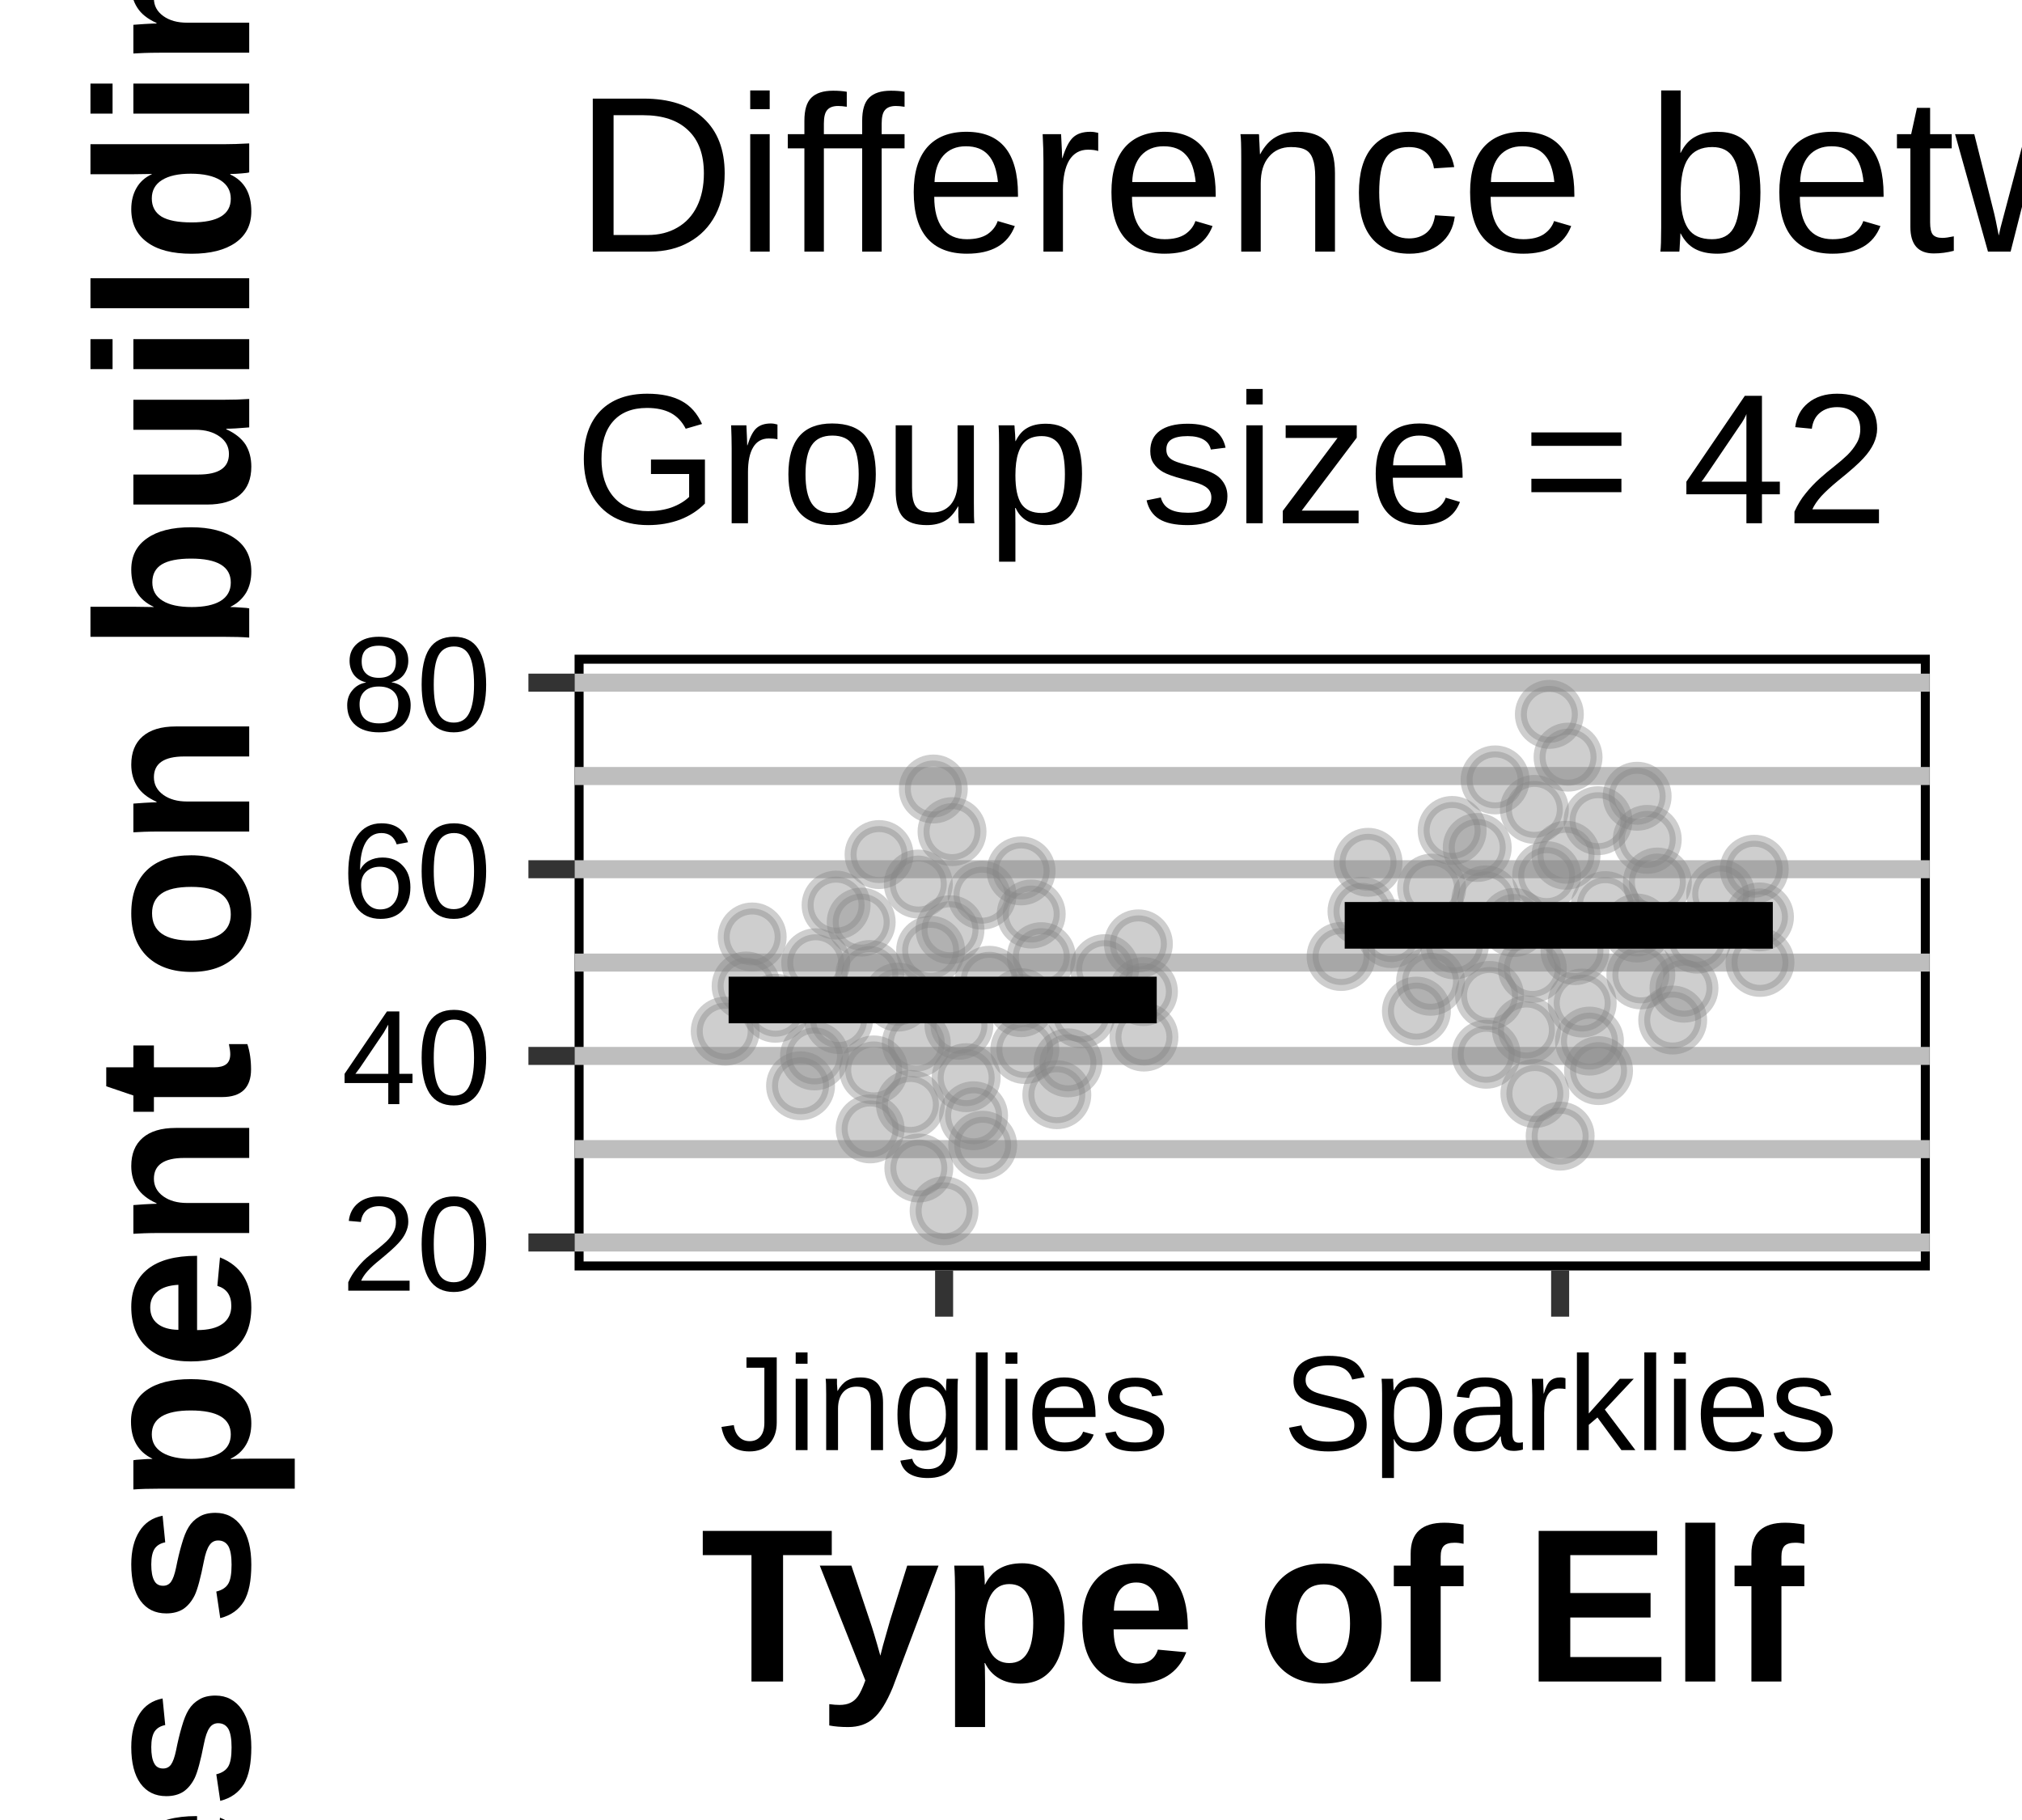
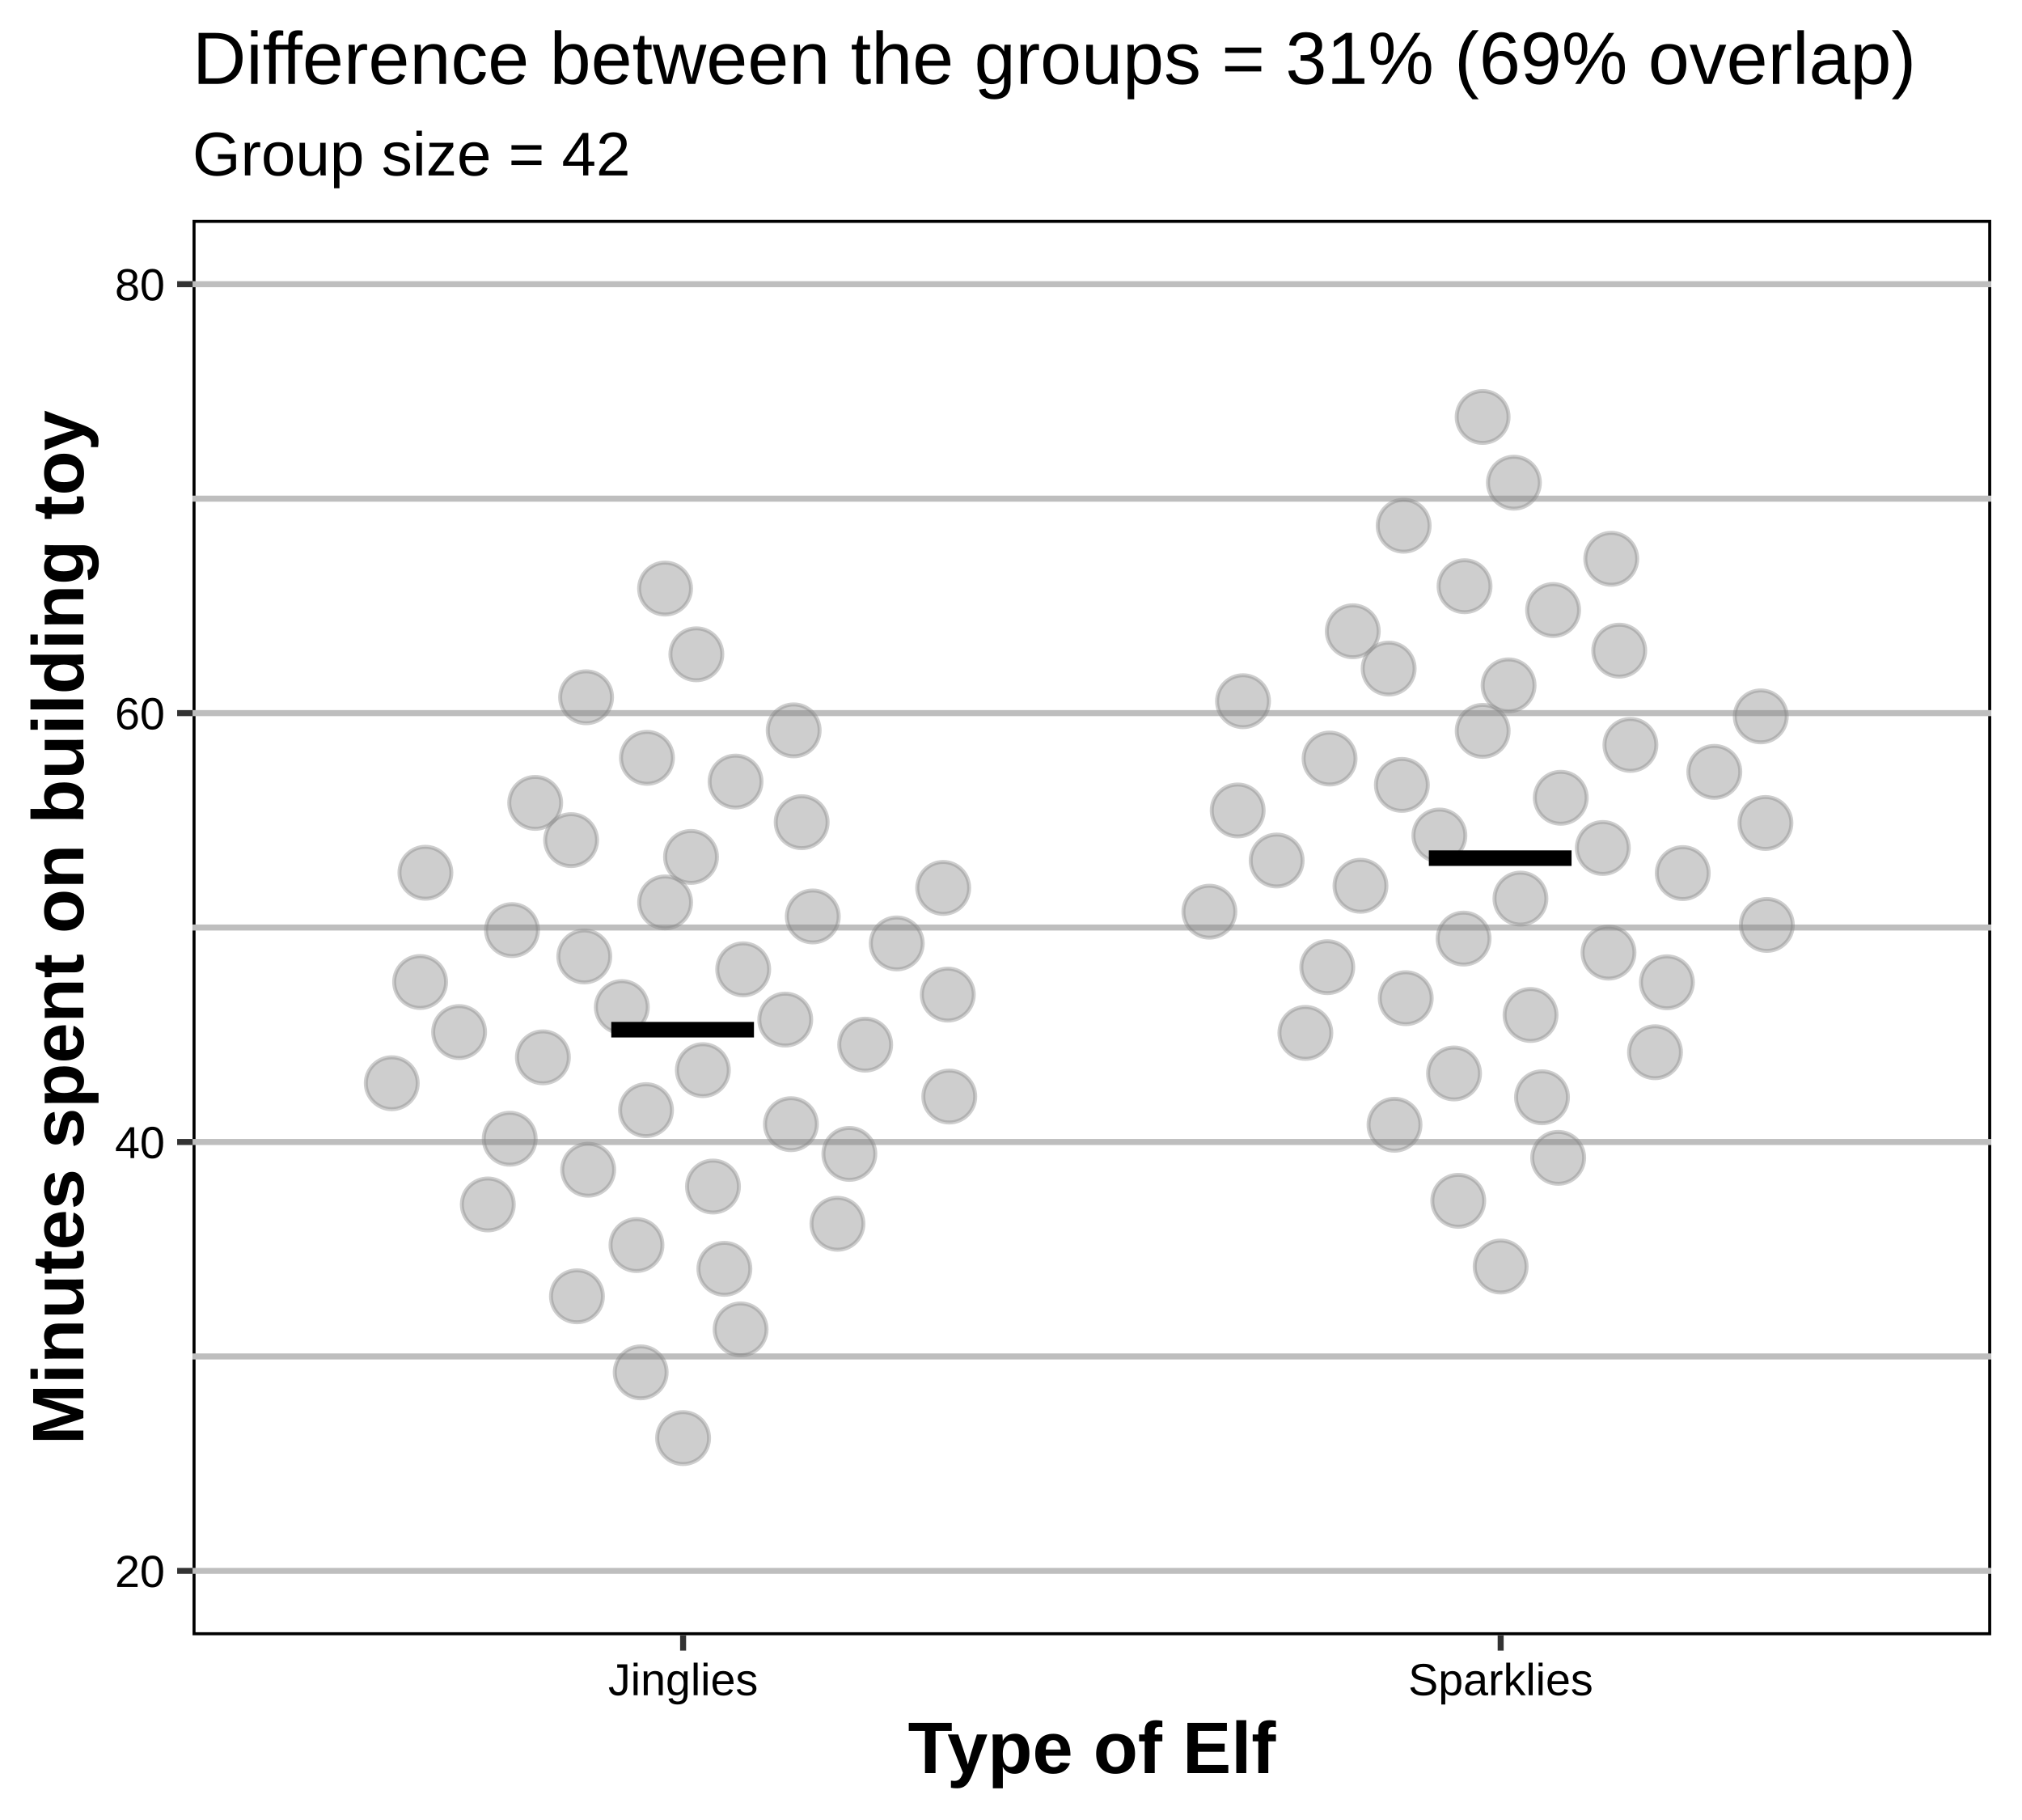
- <svg xmlns="http://www.w3.org/2000/svg" class="svglite" width="120.00pt" height="108.00pt" viewBox="0 0 120.00 108.00">
+ <svg xmlns="http://www.w3.org/2000/svg" class="svglite" width="360.00pt" height="324.00pt" viewBox="0 0 360.00 324.00">
  <defs>
    <style type="text/css">
    .svglite line, .svglite polyline, .svglite polygon, .svglite path, .svglite rect, .svglite circle {
      fill: none;
      stroke: #000000;
      stroke-linecap: round;
      stroke-linejoin: round;
      stroke-miterlimit: 10.00;
    }
-     .svglite text {
-       white-space: pre;
-     }
  </style>
  </defs>
  <rect width="100%" height="100%" style="stroke: none; fill: #FFFFFF;" />
  <defs>
-     <clipPath id="cpMC4wMHwxMjAuMDB8MC4wMHwxMDguMDA=">
-       <rect x="0.00" y="0.00" width="120.00" height="108.00" />
+     <clipPath id="cpMC4wMHwzNjAuMDB8MC4wMHwzMjQuMDA=">
+       <rect x="0.00" y="0.00" width="360.00" height="324.00" />
    </clipPath>
  </defs>
-   <g clip-path="url(#cpMC4wMHwxMjAuMDB8MC4wMHwxMDguMDA=)">
-     <rect x="0.00" y="-0" width="120.00" height="108.00" style="stroke-width: 1.07; stroke: #FFFFFF; fill: #FFFFFF;" />
+   <g clip-path="url(#cpMC4wMHwzNjAuMDB8MC4wMHwzMjQuMDA=)">
+     <rect x="0" y="0.00" width="360.00" height="324.00" style="stroke-width: 1.07; stroke: #FFFFFF; fill: #FFFFFF;" />
  </g>
  <defs>
-     <clipPath id="cpMzQuMTB8MTE0LjUyfDM4Ljg1fDc1LjM5">
-       <rect x="34.10" y="38.85" width="80.43" height="36.54" />
+     <clipPath id="cpMzQuMjh8MzU0LjUyfDM5LjE0fDI5MS4xMQ==">
+       <rect x="34.28" y="39.14" width="320.24" height="251.97" />
    </clipPath>
  </defs>
-   <g clip-path="url(#cpMzQuMTB8MTE0LjUyfDM4Ljg1fDc1LjM5)">
-     <rect x="34.10" y="38.85" width="80.43" height="36.54" style="stroke-width: 1.07; fill: #FFFFFF;" />
-     <polyline points="34.10,68.19 114.52,68.19 " style="stroke-width: 1.07; stroke: #BEBEBE; stroke-linecap: butt;" />
-     <polyline points="34.10,57.12 114.52,57.12 " style="stroke-width: 1.07; stroke: #BEBEBE; stroke-linecap: butt;" />
-     <polyline points="34.10,46.05 114.52,46.05 " style="stroke-width: 1.07; stroke: #BEBEBE; stroke-linecap: butt;" />
-     <polyline points="34.10,73.73 114.52,73.73 " style="stroke-width: 1.07; stroke: #BEBEBE; stroke-linecap: butt;" />
-     <polyline points="34.10,62.66 114.52,62.66 " style="stroke-width: 1.07; stroke: #BEBEBE; stroke-linecap: butt;" />
-     <polyline points="34.10,51.58 114.52,51.58 " style="stroke-width: 1.07; stroke: #BEBEBE; stroke-linecap: butt;" />
-     <polyline points="34.10,40.51 114.52,40.51 " style="stroke-width: 1.07; stroke: #BEBEBE; stroke-linecap: butt;" />
-     <circle cx="56.03" cy="71.85" r="1.69" style="stroke-width: 0.71; stroke: #848484; stroke-opacity: 0.40; fill: #848484; fill-opacity: 0.40;" />
-     <circle cx="54.53" cy="69.31" r="1.69" style="stroke-width: 0.71; stroke: #848484; stroke-opacity: 0.40; fill: #848484; fill-opacity: 0.40;" />
-     <circle cx="58.32" cy="67.96" r="1.69" style="stroke-width: 0.71; stroke: #848484; stroke-opacity: 0.40; fill: #848484; fill-opacity: 0.40;" />
-     <circle cx="51.64" cy="66.99" r="1.69" style="stroke-width: 0.71; stroke: #848484; stroke-opacity: 0.40; fill: #848484; fill-opacity: 0.40;" />
-     <circle cx="57.78" cy="66.21" r="1.69" style="stroke-width: 0.71; stroke: #848484; stroke-opacity: 0.40; fill: #848484; fill-opacity: 0.40;" />
-     <circle cx="54.03" cy="65.54" r="1.69" style="stroke-width: 0.71; stroke: #848484; stroke-opacity: 0.40; fill: #848484; fill-opacity: 0.40;" />
-     <circle cx="62.72" cy="64.96" r="1.69" style="stroke-width: 0.71; stroke: #848484; stroke-opacity: 0.40; fill: #848484; fill-opacity: 0.40;" />
-     <circle cx="47.51" cy="64.43" r="1.69" style="stroke-width: 0.71; stroke: #848484; stroke-opacity: 0.40; fill: #848484; fill-opacity: 0.40;" />
-     <circle cx="57.34" cy="63.95" r="1.69" style="stroke-width: 0.71; stroke: #848484; stroke-opacity: 0.40; fill: #848484; fill-opacity: 0.40;" />
-     <circle cx="51.85" cy="63.49" r="1.69" style="stroke-width: 0.71; stroke: #848484; stroke-opacity: 0.40; fill: #848484; fill-opacity: 0.40;" />
-     <circle cx="63.38" cy="63.07" r="1.69" style="stroke-width: 0.71; stroke: #848484; stroke-opacity: 0.40; fill: #848484; fill-opacity: 0.40;" />
-     <circle cx="48.34" cy="62.66" r="1.69" style="stroke-width: 0.71; stroke: #848484; stroke-opacity: 0.40; fill: #848484; fill-opacity: 0.40;" />
-     <circle cx="60.82" cy="62.28" r="1.69" style="stroke-width: 0.71; stroke: #848484; stroke-opacity: 0.40; fill: #848484; fill-opacity: 0.40;" />
-     <circle cx="54.38" cy="61.90" r="1.69" style="stroke-width: 0.71; stroke: #848484; stroke-opacity: 0.40; fill: #848484; fill-opacity: 0.40;" />
-     <circle cx="67.89" cy="61.54" r="1.69" style="stroke-width: 0.71; stroke: #848484; stroke-opacity: 0.40; fill: #848484; fill-opacity: 0.40;" />
-     <circle cx="43.04" cy="61.19" r="1.69" style="stroke-width: 0.71; stroke: #848484; stroke-opacity: 0.40; fill: #848484; fill-opacity: 0.40;" />
-     <circle cx="56.91" cy="60.84" r="1.69" style="stroke-width: 0.71; stroke: #848484; stroke-opacity: 0.40; fill: #848484; fill-opacity: 0.40;" />
-     <circle cx="49.77" cy="60.50" r="1.69" style="stroke-width: 0.71; stroke: #848484; stroke-opacity: 0.40; fill: #848484; fill-opacity: 0.40;" />
-     <circle cx="64.17" cy="60.16" r="1.69" style="stroke-width: 0.71; stroke: #848484; stroke-opacity: 0.40; fill: #848484; fill-opacity: 0.40;" />
-     <circle cx="46.02" cy="59.83" r="1.69" style="stroke-width: 0.71; stroke: #848484; stroke-opacity: 0.40; fill: #848484; fill-opacity: 0.40;" />
-     <circle cx="60.60" cy="59.50" r="1.69" style="stroke-width: 0.71; stroke: #848484; stroke-opacity: 0.40; fill: #848484; fill-opacity: 0.40;" />
-     <circle cx="53.29" cy="59.17" r="1.69" style="stroke-width: 0.71; stroke: #848484; stroke-opacity: 0.40; fill: #848484; fill-opacity: 0.40;" />
-     <circle cx="67.86" cy="58.84" r="1.69" style="stroke-width: 0.71; stroke: #848484; stroke-opacity: 0.40; fill: #848484; fill-opacity: 0.40;" />
-     <circle cx="44.28" cy="58.51" r="1.69" style="stroke-width: 0.71; stroke: #848484; stroke-opacity: 0.40; fill: #848484; fill-opacity: 0.40;" />
-     <circle cx="58.71" cy="58.17" r="1.69" style="stroke-width: 0.71; stroke: #848484; stroke-opacity: 0.40; fill: #848484; fill-opacity: 0.40;" />
-     <circle cx="51.62" cy="57.83" r="1.69" style="stroke-width: 0.71; stroke: #848484; stroke-opacity: 0.40; fill: #848484; fill-opacity: 0.40;" />
-     <circle cx="65.56" cy="57.48" r="1.69" style="stroke-width: 0.71; stroke: #848484; stroke-opacity: 0.40; fill: #848484; fill-opacity: 0.40;" />
-     <circle cx="48.41" cy="57.13" r="1.69" style="stroke-width: 0.71; stroke: #848484; stroke-opacity: 0.40; fill: #848484; fill-opacity: 0.40;" />
-     <circle cx="61.80" cy="56.77" r="1.69" style="stroke-width: 0.71; stroke: #848484; stroke-opacity: 0.40; fill: #848484; fill-opacity: 0.40;" />
-     <circle cx="55.23" cy="56.39" r="1.69" style="stroke-width: 0.71; stroke: #848484; stroke-opacity: 0.40; fill: #848484; fill-opacity: 0.40;" />
-     <circle cx="67.56" cy="56.01" r="1.69" style="stroke-width: 0.71; stroke: #848484; stroke-opacity: 0.40; fill: #848484; fill-opacity: 0.40;" />
-     <circle cx="44.64" cy="55.60" r="1.69" style="stroke-width: 0.71; stroke: #848484; stroke-opacity: 0.40; fill: #848484; fill-opacity: 0.40;" />
-     <circle cx="56.38" cy="55.17" r="1.69" style="stroke-width: 0.71; stroke: #848484; stroke-opacity: 0.40; fill: #848484; fill-opacity: 0.40;" />
-     <circle cx="51.11" cy="54.72" r="1.69" style="stroke-width: 0.71; stroke: #848484; stroke-opacity: 0.40; fill: #848484; fill-opacity: 0.40;" />
-     <circle cx="61.20" cy="54.24" r="1.69" style="stroke-width: 0.71; stroke: #848484; stroke-opacity: 0.40; fill: #848484; fill-opacity: 0.40;" />
-     <circle cx="49.62" cy="53.71" r="1.69" style="stroke-width: 0.71; stroke: #848484; stroke-opacity: 0.40; fill: #848484; fill-opacity: 0.40;" />
-     <circle cx="58.28" cy="53.12" r="1.69" style="stroke-width: 0.71; stroke: #848484; stroke-opacity: 0.40; fill: #848484; fill-opacity: 0.40;" />
-     <circle cx="54.50" cy="52.46" r="1.69" style="stroke-width: 0.71; stroke: #848484; stroke-opacity: 0.40; fill: #848484; fill-opacity: 0.40;" />
-     <circle cx="60.60" cy="51.68" r="1.69" style="stroke-width: 0.71; stroke: #848484; stroke-opacity: 0.40; fill: #848484; fill-opacity: 0.40;" />
-     <circle cx="52.17" cy="50.71" r="1.69" style="stroke-width: 0.71; stroke: #848484; stroke-opacity: 0.40; fill: #848484; fill-opacity: 0.40;" />
-     <circle cx="56.50" cy="49.35" r="1.69" style="stroke-width: 0.71; stroke: #848484; stroke-opacity: 0.40; fill: #848484; fill-opacity: 0.40;" />
-     <circle cx="55.39" cy="46.82" r="1.69" style="stroke-width: 0.71; stroke: #848484; stroke-opacity: 0.40; fill: #848484; fill-opacity: 0.40;" />
-     <circle cx="92.59" cy="67.42" r="1.69" style="stroke-width: 0.71; stroke: #848484; stroke-opacity: 0.40; fill: #848484; fill-opacity: 0.40;" />
-     <circle cx="91.09" cy="64.89" r="1.69" style="stroke-width: 0.71; stroke: #848484; stroke-opacity: 0.40; fill: #848484; fill-opacity: 0.40;" />
-     <circle cx="94.87" cy="63.53" r="1.69" style="stroke-width: 0.71; stroke: #848484; stroke-opacity: 0.40; fill: #848484; fill-opacity: 0.40;" />
-     <circle cx="88.20" cy="62.56" r="1.69" style="stroke-width: 0.71; stroke: #848484; stroke-opacity: 0.40; fill: #848484; fill-opacity: 0.40;" />
-     <circle cx="94.33" cy="61.78" r="1.69" style="stroke-width: 0.71; stroke: #848484; stroke-opacity: 0.40; fill: #848484; fill-opacity: 0.40;" />
-     <circle cx="90.59" cy="61.12" r="1.69" style="stroke-width: 0.71; stroke: #848484; stroke-opacity: 0.40; fill: #848484; fill-opacity: 0.40;" />
-     <circle cx="99.27" cy="60.53" r="1.69" style="stroke-width: 0.71; stroke: #848484; stroke-opacity: 0.40; fill: #848484; fill-opacity: 0.40;" />
-     <circle cx="84.06" cy="60.00" r="1.69" style="stroke-width: 0.71; stroke: #848484; stroke-opacity: 0.40; fill: #848484; fill-opacity: 0.40;" />
-     <circle cx="93.90" cy="59.52" r="1.69" style="stroke-width: 0.71; stroke: #848484; stroke-opacity: 0.40; fill: #848484; fill-opacity: 0.40;" />
-     <circle cx="88.40" cy="59.07" r="1.69" style="stroke-width: 0.71; stroke: #848484; stroke-opacity: 0.40; fill: #848484; fill-opacity: 0.40;" />
-     <circle cx="99.94" cy="58.64" r="1.69" style="stroke-width: 0.71; stroke: #848484; stroke-opacity: 0.40; fill: #848484; fill-opacity: 0.40;" />
-     <circle cx="84.90" cy="58.23" r="1.69" style="stroke-width: 0.71; stroke: #848484; stroke-opacity: 0.40; fill: #848484; fill-opacity: 0.40;" />
-     <circle cx="97.38" cy="57.85" r="1.69" style="stroke-width: 0.71; stroke: #848484; stroke-opacity: 0.40; fill: #848484; fill-opacity: 0.40;" />
-     <circle cx="90.94" cy="57.47" r="1.69" style="stroke-width: 0.71; stroke: #848484; stroke-opacity: 0.40; fill: #848484; fill-opacity: 0.40;" />
-     <circle cx="104.45" cy="57.11" r="1.69" style="stroke-width: 0.71; stroke: #848484; stroke-opacity: 0.40; fill: #848484; fill-opacity: 0.40;" />
-     <circle cx="79.59" cy="56.76" r="1.69" style="stroke-width: 0.71; stroke: #848484; stroke-opacity: 0.40; fill: #848484; fill-opacity: 0.40;" />
-     <circle cx="93.47" cy="56.41" r="1.69" style="stroke-width: 0.71; stroke: #848484; stroke-opacity: 0.40; fill: #848484; fill-opacity: 0.40;" />
-     <circle cx="86.32" cy="56.07" r="1.69" style="stroke-width: 0.71; stroke: #848484; stroke-opacity: 0.40; fill: #848484; fill-opacity: 0.40;" />
-     <circle cx="100.72" cy="55.73" r="1.69" style="stroke-width: 0.71; stroke: #848484; stroke-opacity: 0.40; fill: #848484; fill-opacity: 0.40;" />
-     <circle cx="82.57" cy="55.40" r="1.69" style="stroke-width: 0.71; stroke: #848484; stroke-opacity: 0.40; fill: #848484; fill-opacity: 0.40;" />
-     <circle cx="97.15" cy="55.07" r="1.69" style="stroke-width: 0.71; stroke: #848484; stroke-opacity: 0.40; fill: #848484; fill-opacity: 0.40;" />
-     <circle cx="89.85" cy="54.74" r="1.69" style="stroke-width: 0.71; stroke: #848484; stroke-opacity: 0.40; fill: #848484; fill-opacity: 0.40;" />
-     <circle cx="104.42" cy="54.41" r="1.69" style="stroke-width: 0.71; stroke: #848484; stroke-opacity: 0.40; fill: #848484; fill-opacity: 0.40;" />
-     <circle cx="80.83" cy="54.08" r="1.69" style="stroke-width: 0.71; stroke: #848484; stroke-opacity: 0.40; fill: #848484; fill-opacity: 0.40;" />
-     <circle cx="95.27" cy="53.74" r="1.69" style="stroke-width: 0.71; stroke: #848484; stroke-opacity: 0.40; fill: #848484; fill-opacity: 0.40;" />
-     <circle cx="88.18" cy="53.40" r="1.69" style="stroke-width: 0.71; stroke: #848484; stroke-opacity: 0.40; fill: #848484; fill-opacity: 0.40;" />
-     <circle cx="102.12" cy="53.05" r="1.69" style="stroke-width: 0.71; stroke: #848484; stroke-opacity: 0.40; fill: #848484; fill-opacity: 0.40;" />
-     <circle cx="84.96" cy="52.70" r="1.69" style="stroke-width: 0.71; stroke: #848484; stroke-opacity: 0.40; fill: #848484; fill-opacity: 0.40;" />
-     <circle cx="98.36" cy="52.34" r="1.69" style="stroke-width: 0.71; stroke: #848484; stroke-opacity: 0.40; fill: #848484; fill-opacity: 0.40;" />
-     <circle cx="91.79" cy="51.96" r="1.69" style="stroke-width: 0.71; stroke: #848484; stroke-opacity: 0.40; fill: #848484; fill-opacity: 0.40;" />
-     <circle cx="104.11" cy="51.58" r="1.69" style="stroke-width: 0.71; stroke: #848484; stroke-opacity: 0.40; fill: #848484; fill-opacity: 0.40;" />
-     <circle cx="81.19" cy="51.17" r="1.69" style="stroke-width: 0.71; stroke: #848484; stroke-opacity: 0.40; fill: #848484; fill-opacity: 0.40;" />
-     <circle cx="92.94" cy="50.75" r="1.69" style="stroke-width: 0.71; stroke: #848484; stroke-opacity: 0.40; fill: #848484; fill-opacity: 0.40;" />
-     <circle cx="87.67" cy="50.29" r="1.69" style="stroke-width: 0.71; stroke: #848484; stroke-opacity: 0.40; fill: #848484; fill-opacity: 0.40;" />
-     <circle cx="97.76" cy="49.81" r="1.69" style="stroke-width: 0.71; stroke: #848484; stroke-opacity: 0.40; fill: #848484; fill-opacity: 0.40;" />
-     <circle cx="86.18" cy="49.28" r="1.69" style="stroke-width: 0.71; stroke: #848484; stroke-opacity: 0.40; fill: #848484; fill-opacity: 0.40;" />
-     <circle cx="94.84" cy="48.70" r="1.69" style="stroke-width: 0.71; stroke: #848484; stroke-opacity: 0.40; fill: #848484; fill-opacity: 0.40;" />
-     <circle cx="91.06" cy="48.03" r="1.69" style="stroke-width: 0.71; stroke: #848484; stroke-opacity: 0.40; fill: #848484; fill-opacity: 0.40;" />
-     <circle cx="97.16" cy="47.25" r="1.69" style="stroke-width: 0.71; stroke: #848484; stroke-opacity: 0.40; fill: #848484; fill-opacity: 0.40;" />
-     <circle cx="88.73" cy="46.28" r="1.69" style="stroke-width: 0.71; stroke: #848484; stroke-opacity: 0.40; fill: #848484; fill-opacity: 0.40;" />
-     <circle cx="93.06" cy="44.93" r="1.69" style="stroke-width: 0.71; stroke: #848484; stroke-opacity: 0.40; fill: #848484; fill-opacity: 0.40;" />
-     <circle cx="91.95" cy="42.39" r="1.69" style="stroke-width: 0.71; stroke: #848484; stroke-opacity: 0.40; fill: #848484; fill-opacity: 0.40;" />
-     <text x="56.03" y="52.05" text-anchor="middle" style="font-size: 43.62px; font-family: &quot;Arial&quot;;" textLength="24.26px" lengthAdjust="spacingAndGlyphs">_</text>
-     <text x="92.59" y="47.62" text-anchor="middle" style="font-size: 43.62px; font-family: &quot;Arial&quot;;" textLength="24.26px" lengthAdjust="spacingAndGlyphs">_</text>
+   <g clip-path="url(#cpMzQuMjh8MzU0LjUyfDM5LjE0fDI5MS4xMQ==)">
+     <rect x="34.28" y="39.14" width="320.24" height="251.97" style="stroke-width: 1.07; fill: #FFFFFF;" />
+     <polyline points="34.28,241.48 354.52,241.48 " style="stroke-width: 1.07; stroke: #BEBEBE; stroke-linecap: butt;" />
+     <polyline points="34.28,165.12 354.52,165.12 " style="stroke-width: 1.07; stroke: #BEBEBE; stroke-linecap: butt;" />
+     <polyline points="34.28,88.77 354.52,88.77 " style="stroke-width: 1.07; stroke: #BEBEBE; stroke-linecap: butt;" />
+     <polyline points="34.28,279.65 354.52,279.65 " style="stroke-width: 1.07; stroke: #BEBEBE; stroke-linecap: butt;" />
+     <polyline points="34.28,203.30 354.52,203.30 " style="stroke-width: 1.07; stroke: #BEBEBE; stroke-linecap: butt;" />
+     <polyline points="34.28,126.95 354.52,126.95 " style="stroke-width: 1.07; stroke: #BEBEBE; stroke-linecap: butt;" />
+     <polyline points="34.28,50.59 354.52,50.59 " style="stroke-width: 1.07; stroke: #BEBEBE; stroke-linecap: butt;" />
+     <circle cx="121.62" cy="256.01" r="4.62" style="stroke-width: 0.71; stroke: #848484; stroke-opacity: 0.40; fill: #848484; fill-opacity: 0.40;" />
+     <circle cx="114.07" cy="244.31" r="4.62" style="stroke-width: 0.71; stroke: #848484; stroke-opacity: 0.40; fill: #848484; fill-opacity: 0.40;" />
+     <circle cx="131.86" cy="236.66" r="4.62" style="stroke-width: 0.71; stroke: #848484; stroke-opacity: 0.40; fill: #848484; fill-opacity: 0.40;" />
+     <circle cx="102.72" cy="230.77" r="4.62" style="stroke-width: 0.71; stroke: #848484; stroke-opacity: 0.40; fill: #848484; fill-opacity: 0.40;" />
+     <circle cx="128.97" cy="225.88" r="4.62" style="stroke-width: 0.71; stroke: #848484; stroke-opacity: 0.40; fill: #848484; fill-opacity: 0.40;" />
+     <circle cx="113.32" cy="221.65" r="4.62" style="stroke-width: 0.71; stroke: #848484; stroke-opacity: 0.40; fill: #848484; fill-opacity: 0.40;" />
+     <circle cx="149.10" cy="217.86" r="4.62" style="stroke-width: 0.71; stroke: #848484; stroke-opacity: 0.40; fill: #848484; fill-opacity: 0.40;" />
+     <circle cx="86.85" cy="214.42" r="4.62" style="stroke-width: 0.71; stroke: #848484; stroke-opacity: 0.40; fill: #848484; fill-opacity: 0.40;" />
+     <circle cx="126.94" cy="211.23" r="4.62" style="stroke-width: 0.71; stroke: #848484; stroke-opacity: 0.40; fill: #848484; fill-opacity: 0.40;" />
+     <circle cx="104.72" cy="208.24" r="4.62" style="stroke-width: 0.71; stroke: #848484; stroke-opacity: 0.40; fill: #848484; fill-opacity: 0.40;" />
+     <circle cx="151.22" cy="205.42" r="4.62" style="stroke-width: 0.71; stroke: #848484; stroke-opacity: 0.40; fill: #848484; fill-opacity: 0.40;" />
+     <circle cx="90.75" cy="202.72" r="4.62" style="stroke-width: 0.71; stroke: #848484; stroke-opacity: 0.40; fill: #848484; fill-opacity: 0.40;" />
+     <circle cx="140.82" cy="200.13" r="4.62" style="stroke-width: 0.71; stroke: #848484; stroke-opacity: 0.40; fill: #848484; fill-opacity: 0.40;" />
+     <circle cx="115.02" cy="197.63" r="4.62" style="stroke-width: 0.71; stroke: #848484; stroke-opacity: 0.40; fill: #848484; fill-opacity: 0.40;" />
+     <circle cx="169.01" cy="195.21" r="4.62" style="stroke-width: 0.71; stroke: #848484; stroke-opacity: 0.40; fill: #848484; fill-opacity: 0.40;" />
+     <circle cx="69.75" cy="192.84" r="4.62" style="stroke-width: 0.71; stroke: #848484; stroke-opacity: 0.40; fill: #848484; fill-opacity: 0.40;" />
+     <circle cx="125.14" cy="190.51" r="4.62" style="stroke-width: 0.71; stroke: #848484; stroke-opacity: 0.40; fill: #848484; fill-opacity: 0.40;" />
+     <circle cx="96.66" cy="188.23" r="4.62" style="stroke-width: 0.71; stroke: #848484; stroke-opacity: 0.40; fill: #848484; fill-opacity: 0.40;" />
+     <circle cx="154.04" cy="185.97" r="4.62" style="stroke-width: 0.71; stroke: #848484; stroke-opacity: 0.40; fill: #848484; fill-opacity: 0.40;" />
+     <circle cx="81.74" cy="183.73" r="4.62" style="stroke-width: 0.71; stroke: #848484; stroke-opacity: 0.40; fill: #848484; fill-opacity: 0.40;" />
+     <circle cx="139.81" cy="181.51" r="4.62" style="stroke-width: 0.71; stroke: #848484; stroke-opacity: 0.40; fill: #848484; fill-opacity: 0.40;" />
+     <circle cx="110.71" cy="179.28" r="4.62" style="stroke-width: 0.71; stroke: #848484; stroke-opacity: 0.40; fill: #848484; fill-opacity: 0.40;" />
+     <circle cx="168.75" cy="177.06" r="4.62" style="stroke-width: 0.71; stroke: #848484; stroke-opacity: 0.40; fill: #848484; fill-opacity: 0.40;" />
+     <circle cx="74.80" cy="174.82" r="4.62" style="stroke-width: 0.71; stroke: #848484; stroke-opacity: 0.40; fill: #848484; fill-opacity: 0.40;" />
+     <circle cx="132.32" cy="172.56" r="4.62" style="stroke-width: 0.71; stroke: #848484; stroke-opacity: 0.40; fill: #848484; fill-opacity: 0.40;" />
+     <circle cx="104.03" cy="170.27" r="4.62" style="stroke-width: 0.71; stroke: #848484; stroke-opacity: 0.40; fill: #848484; fill-opacity: 0.40;" />
+     <circle cx="159.66" cy="167.95" r="4.62" style="stroke-width: 0.71; stroke: #848484; stroke-opacity: 0.40; fill: #848484; fill-opacity: 0.40;" />
+     <circle cx="91.16" cy="165.58" r="4.62" style="stroke-width: 0.71; stroke: #848484; stroke-opacity: 0.40; fill: #848484; fill-opacity: 0.40;" />
+     <circle cx="144.71" cy="163.15" r="4.62" style="stroke-width: 0.71; stroke: #848484; stroke-opacity: 0.40; fill: #848484; fill-opacity: 0.40;" />
+     <circle cx="118.42" cy="160.65" r="4.62" style="stroke-width: 0.71; stroke: #848484; stroke-opacity: 0.40; fill: #848484; fill-opacity: 0.40;" />
+     <circle cx="167.93" cy="158.07" r="4.62" style="stroke-width: 0.71; stroke: #848484; stroke-opacity: 0.40; fill: #848484; fill-opacity: 0.40;" />
+     <circle cx="75.74" cy="155.37" r="4.62" style="stroke-width: 0.71; stroke: #848484; stroke-opacity: 0.40; fill: #848484; fill-opacity: 0.40;" />
+     <circle cx="123.03" cy="152.55" r="4.62" style="stroke-width: 0.71; stroke: #848484; stroke-opacity: 0.40; fill: #848484; fill-opacity: 0.40;" />
+     <circle cx="101.68" cy="149.56" r="4.62" style="stroke-width: 0.71; stroke: #848484; stroke-opacity: 0.40; fill: #848484; fill-opacity: 0.40;" />
+     <circle cx="142.73" cy="146.37" r="4.62" style="stroke-width: 0.71; stroke: #848484; stroke-opacity: 0.40; fill: #848484; fill-opacity: 0.40;" />
+     <circle cx="95.29" cy="142.93" r="4.62" style="stroke-width: 0.71; stroke: #848484; stroke-opacity: 0.40; fill: #848484; fill-opacity: 0.40;" />
+     <circle cx="130.96" cy="139.14" r="4.62" style="stroke-width: 0.71; stroke: #848484; stroke-opacity: 0.40; fill: #848484; fill-opacity: 0.40;" />
+     <circle cx="115.19" cy="134.91" r="4.62" style="stroke-width: 0.71; stroke: #848484; stroke-opacity: 0.40; fill: #848484; fill-opacity: 0.40;" />
+     <circle cx="141.31" cy="130.02" r="4.62" style="stroke-width: 0.71; stroke: #848484; stroke-opacity: 0.40; fill: #848484; fill-opacity: 0.40;" />
+     <circle cx="104.35" cy="124.13" r="4.62" style="stroke-width: 0.71; stroke: #848484; stroke-opacity: 0.40; fill: #848484; fill-opacity: 0.40;" />
+     <circle cx="123.98" cy="116.48" r="4.62" style="stroke-width: 0.71; stroke: #848484; stroke-opacity: 0.40; fill: #848484; fill-opacity: 0.40;" />
+     <circle cx="118.41" cy="104.78" r="4.62" style="stroke-width: 0.71; stroke: #848484; stroke-opacity: 0.40; fill: #848484; fill-opacity: 0.40;" />
+     <circle cx="267.18" cy="225.47" r="4.62" style="stroke-width: 0.71; stroke: #848484; stroke-opacity: 0.40; fill: #848484; fill-opacity: 0.40;" />
+     <circle cx="259.63" cy="213.77" r="4.62" style="stroke-width: 0.71; stroke: #848484; stroke-opacity: 0.40; fill: #848484; fill-opacity: 0.40;" />
+     <circle cx="277.42" cy="206.12" r="4.62" style="stroke-width: 0.71; stroke: #848484; stroke-opacity: 0.40; fill: #848484; fill-opacity: 0.40;" />
+     <circle cx="248.28" cy="200.23" r="4.62" style="stroke-width: 0.71; stroke: #848484; stroke-opacity: 0.40; fill: #848484; fill-opacity: 0.40;" />
+     <circle cx="274.54" cy="195.34" r="4.62" style="stroke-width: 0.71; stroke: #848484; stroke-opacity: 0.40; fill: #848484; fill-opacity: 0.40;" />
+     <circle cx="258.88" cy="191.10" r="4.62" style="stroke-width: 0.71; stroke: #848484; stroke-opacity: 0.40; fill: #848484; fill-opacity: 0.40;" />
+     <circle cx="294.66" cy="187.32" r="4.62" style="stroke-width: 0.71; stroke: #848484; stroke-opacity: 0.40; fill: #848484; fill-opacity: 0.40;" />
+     <circle cx="232.41" cy="183.88" r="4.62" style="stroke-width: 0.71; stroke: #848484; stroke-opacity: 0.40; fill: #848484; fill-opacity: 0.40;" />
+     <circle cx="272.50" cy="180.69" r="4.62" style="stroke-width: 0.71; stroke: #848484; stroke-opacity: 0.40; fill: #848484; fill-opacity: 0.40;" />
+     <circle cx="250.28" cy="177.70" r="4.62" style="stroke-width: 0.71; stroke: #848484; stroke-opacity: 0.40; fill: #848484; fill-opacity: 0.40;" />
+     <circle cx="296.78" cy="174.87" r="4.62" style="stroke-width: 0.71; stroke: #848484; stroke-opacity: 0.40; fill: #848484; fill-opacity: 0.40;" />
+     <circle cx="236.31" cy="172.18" r="4.62" style="stroke-width: 0.71; stroke: #848484; stroke-opacity: 0.40; fill: #848484; fill-opacity: 0.40;" />
+     <circle cx="286.38" cy="169.59" r="4.62" style="stroke-width: 0.71; stroke: #848484; stroke-opacity: 0.40; fill: #848484; fill-opacity: 0.40;" />
+     <circle cx="260.58" cy="167.09" r="4.62" style="stroke-width: 0.71; stroke: #848484; stroke-opacity: 0.40; fill: #848484; fill-opacity: 0.40;" />
+     <circle cx="314.57" cy="164.66" r="4.62" style="stroke-width: 0.71; stroke: #848484; stroke-opacity: 0.40; fill: #848484; fill-opacity: 0.40;" />
+     <circle cx="215.32" cy="162.30" r="4.62" style="stroke-width: 0.71; stroke: #848484; stroke-opacity: 0.40; fill: #848484; fill-opacity: 0.40;" />
+     <circle cx="270.70" cy="159.97" r="4.62" style="stroke-width: 0.71; stroke: #848484; stroke-opacity: 0.40; fill: #848484; fill-opacity: 0.40;" />
+     <circle cx="242.22" cy="157.69" r="4.62" style="stroke-width: 0.71; stroke: #848484; stroke-opacity: 0.40; fill: #848484; fill-opacity: 0.40;" />
+     <circle cx="299.60" cy="155.43" r="4.62" style="stroke-width: 0.71; stroke: #848484; stroke-opacity: 0.40; fill: #848484; fill-opacity: 0.40;" />
+     <circle cx="227.30" cy="153.19" r="4.62" style="stroke-width: 0.71; stroke: #848484; stroke-opacity: 0.40; fill: #848484; fill-opacity: 0.40;" />
+     <circle cx="285.37" cy="150.96" r="4.62" style="stroke-width: 0.71; stroke: #848484; stroke-opacity: 0.40; fill: #848484; fill-opacity: 0.40;" />
+     <circle cx="256.27" cy="148.74" r="4.62" style="stroke-width: 0.71; stroke: #848484; stroke-opacity: 0.40; fill: #848484; fill-opacity: 0.40;" />
+     <circle cx="314.32" cy="146.51" r="4.62" style="stroke-width: 0.71; stroke: #848484; stroke-opacity: 0.40; fill: #848484; fill-opacity: 0.40;" />
+     <circle cx="220.36" cy="144.28" r="4.62" style="stroke-width: 0.71; stroke: #848484; stroke-opacity: 0.40; fill: #848484; fill-opacity: 0.40;" />
+     <circle cx="277.88" cy="142.02" r="4.62" style="stroke-width: 0.71; stroke: #848484; stroke-opacity: 0.40; fill: #848484; fill-opacity: 0.40;" />
+     <circle cx="249.59" cy="139.73" r="4.62" style="stroke-width: 0.71; stroke: #848484; stroke-opacity: 0.40; fill: #848484; fill-opacity: 0.40;" />
+     <circle cx="305.22" cy="137.41" r="4.62" style="stroke-width: 0.71; stroke: #848484; stroke-opacity: 0.40; fill: #848484; fill-opacity: 0.40;" />
+     <circle cx="236.72" cy="135.04" r="4.62" style="stroke-width: 0.71; stroke: #848484; stroke-opacity: 0.40; fill: #848484; fill-opacity: 0.40;" />
+     <circle cx="290.28" cy="132.61" r="4.62" style="stroke-width: 0.71; stroke: #848484; stroke-opacity: 0.40; fill: #848484; fill-opacity: 0.40;" />
+     <circle cx="263.98" cy="130.11" r="4.62" style="stroke-width: 0.71; stroke: #848484; stroke-opacity: 0.40; fill: #848484; fill-opacity: 0.40;" />
+     <circle cx="313.49" cy="127.53" r="4.62" style="stroke-width: 0.71; stroke: #848484; stroke-opacity: 0.40; fill: #848484; fill-opacity: 0.40;" />
+     <circle cx="221.31" cy="124.83" r="4.62" style="stroke-width: 0.71; stroke: #848484; stroke-opacity: 0.40; fill: #848484; fill-opacity: 0.40;" />
+     <circle cx="268.59" cy="122.01" r="4.62" style="stroke-width: 0.71; stroke: #848484; stroke-opacity: 0.40; fill: #848484; fill-opacity: 0.40;" />
+     <circle cx="247.24" cy="119.02" r="4.62" style="stroke-width: 0.71; stroke: #848484; stroke-opacity: 0.40; fill: #848484; fill-opacity: 0.40;" />
+     <circle cx="288.29" cy="115.83" r="4.62" style="stroke-width: 0.71; stroke: #848484; stroke-opacity: 0.40; fill: #848484; fill-opacity: 0.40;" />
+     <circle cx="240.85" cy="112.38" r="4.62" style="stroke-width: 0.71; stroke: #848484; stroke-opacity: 0.40; fill: #848484; fill-opacity: 0.40;" />
+     <circle cx="276.52" cy="108.60" r="4.62" style="stroke-width: 0.71; stroke: #848484; stroke-opacity: 0.40; fill: #848484; fill-opacity: 0.40;" />
+     <circle cx="260.75" cy="104.36" r="4.62" style="stroke-width: 0.71; stroke: #848484; stroke-opacity: 0.40; fill: #848484; fill-opacity: 0.40;" />
+     <circle cx="286.87" cy="99.48" r="4.62" style="stroke-width: 0.71; stroke: #848484; stroke-opacity: 0.40; fill: #848484; fill-opacity: 0.40;" />
+     <circle cx="249.91" cy="93.59" r="4.62" style="stroke-width: 0.71; stroke: #848484; stroke-opacity: 0.40; fill: #848484; fill-opacity: 0.40;" />
+     <circle cx="269.54" cy="85.93" r="4.62" style="stroke-width: 0.71; stroke: #848484; stroke-opacity: 0.40; fill: #848484; fill-opacity: 0.40;" />
+     <circle cx="263.97" cy="74.23" r="4.62" style="stroke-width: 0.71; stroke: #848484; stroke-opacity: 0.40; fill: #848484; fill-opacity: 0.40;" />
+     <text x="121.62" y="176.02" text-anchor="middle" style="font-size: 43.62px; font-family: Arial;" textLength="24.26px" lengthAdjust="spacingAndGlyphs">_</text>
+     <text x="267.18" y="145.48" text-anchor="middle" style="font-size: 43.62px; font-family: Arial;" textLength="24.26px" lengthAdjust="spacingAndGlyphs">_</text>
  </g>
-   <g clip-path="url(#cpMC4wMHwxMjAuMDB8MC4wMHwxMDguMDA=)">
-     <text x="29.16" y="76.59" text-anchor="end" style="font-size: 8.00px; font-family: &quot;Arial&quot;;" textLength="8.90px" lengthAdjust="spacingAndGlyphs">20</text>
-     <text x="29.16" y="65.52" text-anchor="end" style="font-size: 8.00px; font-family: &quot;Arial&quot;;" textLength="8.90px" lengthAdjust="spacingAndGlyphs">40</text>
-     <text x="29.16" y="54.45" text-anchor="end" style="font-size: 8.00px; font-family: &quot;Arial&quot;;" textLength="8.90px" lengthAdjust="spacingAndGlyphs">60</text>
-     <text x="29.16" y="43.38" text-anchor="end" style="font-size: 8.00px; font-family: &quot;Arial&quot;;" textLength="8.90px" lengthAdjust="spacingAndGlyphs">80</text>
-     <polyline points="31.36,73.73 34.10,73.73 " style="stroke-width: 1.07; stroke: #333333; stroke-linecap: butt;" />
-     <polyline points="31.36,62.66 34.10,62.66 " style="stroke-width: 1.07; stroke: #333333; stroke-linecap: butt;" />
-     <polyline points="31.36,51.58 34.10,51.58 " style="stroke-width: 1.07; stroke: #333333; stroke-linecap: butt;" />
-     <polyline points="31.36,40.51 34.10,40.51 " style="stroke-width: 1.07; stroke: #333333; stroke-linecap: butt;" />
-     <polyline points="56.03,78.13 56.03,75.39 " style="stroke-width: 1.07; stroke: #333333; stroke-linecap: butt;" />
-     <polyline points="92.59,78.13 92.59,75.39 " style="stroke-width: 1.07; stroke: #333333; stroke-linecap: butt;" />
-     <text x="56.03" y="86.05" text-anchor="middle" style="font-size: 8.00px; font-family: &quot;Arial&quot;;" textLength="26.69px" lengthAdjust="spacingAndGlyphs">Jinglies</text>
-     <text x="92.59" y="86.05" text-anchor="middle" style="font-size: 8.00px; font-family: &quot;Arial&quot;;" textLength="32.91px" lengthAdjust="spacingAndGlyphs">Sparklies</text>
-     <text x="74.31" y="99.78" text-anchor="middle" style="font-size: 13.00px; font-weight: bold; font-family: &quot;Arial&quot;;" textLength="65.49px" lengthAdjust="spacingAndGlyphs">Type of Elf</text>
-     <text transform="translate(14.79,57.12) rotate(-90)" text-anchor="middle" style="font-size: 13.00px; font-weight: bold; font-family: &quot;Arial&quot;;" textLength="184.17px" lengthAdjust="spacingAndGlyphs">Minutes spent on building toy</text>
-     <text x="34.10" y="31.05" style="font-size: 11.00px; font-family: &quot;Arial&quot;;" textLength="77.99px" lengthAdjust="spacingAndGlyphs">Group size = 42</text>
-     <text x="34.10" y="14.93" style="font-size: 13.20px; font-family: &quot;Arial&quot;;" textLength="306.64px" lengthAdjust="spacingAndGlyphs">Difference between the groups = 31% (69% overlap)</text>
+   <g clip-path="url(#cpMC4wMHwzNjAuMDB8MC4wMHwzMjQuMDA=)">
+     <text x="29.35" y="282.52" text-anchor="end" style="font-size: 8.00px; font-family: Arial;" textLength="8.90px" lengthAdjust="spacingAndGlyphs">20</text>
+     <text x="29.35" y="206.17" text-anchor="end" style="font-size: 8.00px; font-family: Arial;" textLength="8.90px" lengthAdjust="spacingAndGlyphs">40</text>
+     <text x="29.35" y="129.82" text-anchor="end" style="font-size: 8.00px; font-family: Arial;" textLength="8.90px" lengthAdjust="spacingAndGlyphs">60</text>
+     <text x="29.35" y="53.46" text-anchor="end" style="font-size: 8.00px; font-family: Arial;" textLength="8.90px" lengthAdjust="spacingAndGlyphs">80</text>
+     <polyline points="31.54,279.65 34.28,279.65 " style="stroke-width: 1.07; stroke: #333333; stroke-linecap: butt;" />
+     <polyline points="31.54,203.30 34.28,203.30 " style="stroke-width: 1.07; stroke: #333333; stroke-linecap: butt;" />
+     <polyline points="31.54,126.95 34.28,126.95 " style="stroke-width: 1.07; stroke: #333333; stroke-linecap: butt;" />
+     <polyline points="31.54,50.59 34.28,50.59 " style="stroke-width: 1.07; stroke: #333333; stroke-linecap: butt;" />
+     <polyline points="121.62,293.85 121.62,291.11 " style="stroke-width: 1.07; stroke: #333333; stroke-linecap: butt;" />
+     <polyline points="267.18,293.85 267.18,291.11 " style="stroke-width: 1.07; stroke: #333333; stroke-linecap: butt;" />
+     <text x="121.62" y="301.78" text-anchor="middle" style="font-size: 8.00px; font-family: Arial;" textLength="26.69px" lengthAdjust="spacingAndGlyphs">Jinglies</text>
+     <text x="267.18" y="301.78" text-anchor="middle" style="font-size: 8.00px; font-family: Arial;" textLength="32.91px" lengthAdjust="spacingAndGlyphs">Sparklies</text>
+     <text x="194.40" y="315.65" text-anchor="middle" style="font-size: 13.00px; font-weight: bold; font-family: Arial;" textLength="66.46px" lengthAdjust="spacingAndGlyphs">Type of Elf</text>
+     <text transform="translate(14.84,165.12) rotate(-90)" text-anchor="middle" style="font-size: 13.00px; font-weight: bold; font-family: Arial;" textLength="184.17px" lengthAdjust="spacingAndGlyphs">Minutes spent on building toy</text>
+     <text x="34.28" y="31.23" style="font-size: 11.00px; font-family: Arial;" textLength="77.96px" lengthAdjust="spacingAndGlyphs">Group size = 42</text>
+     <text x="34.28" y="14.94" style="font-size: 13.20px; font-family: Arial;" textLength="306.88px" lengthAdjust="spacingAndGlyphs">Difference between the groups = 31% (69% overlap)</text>
  </g>
</svg>
